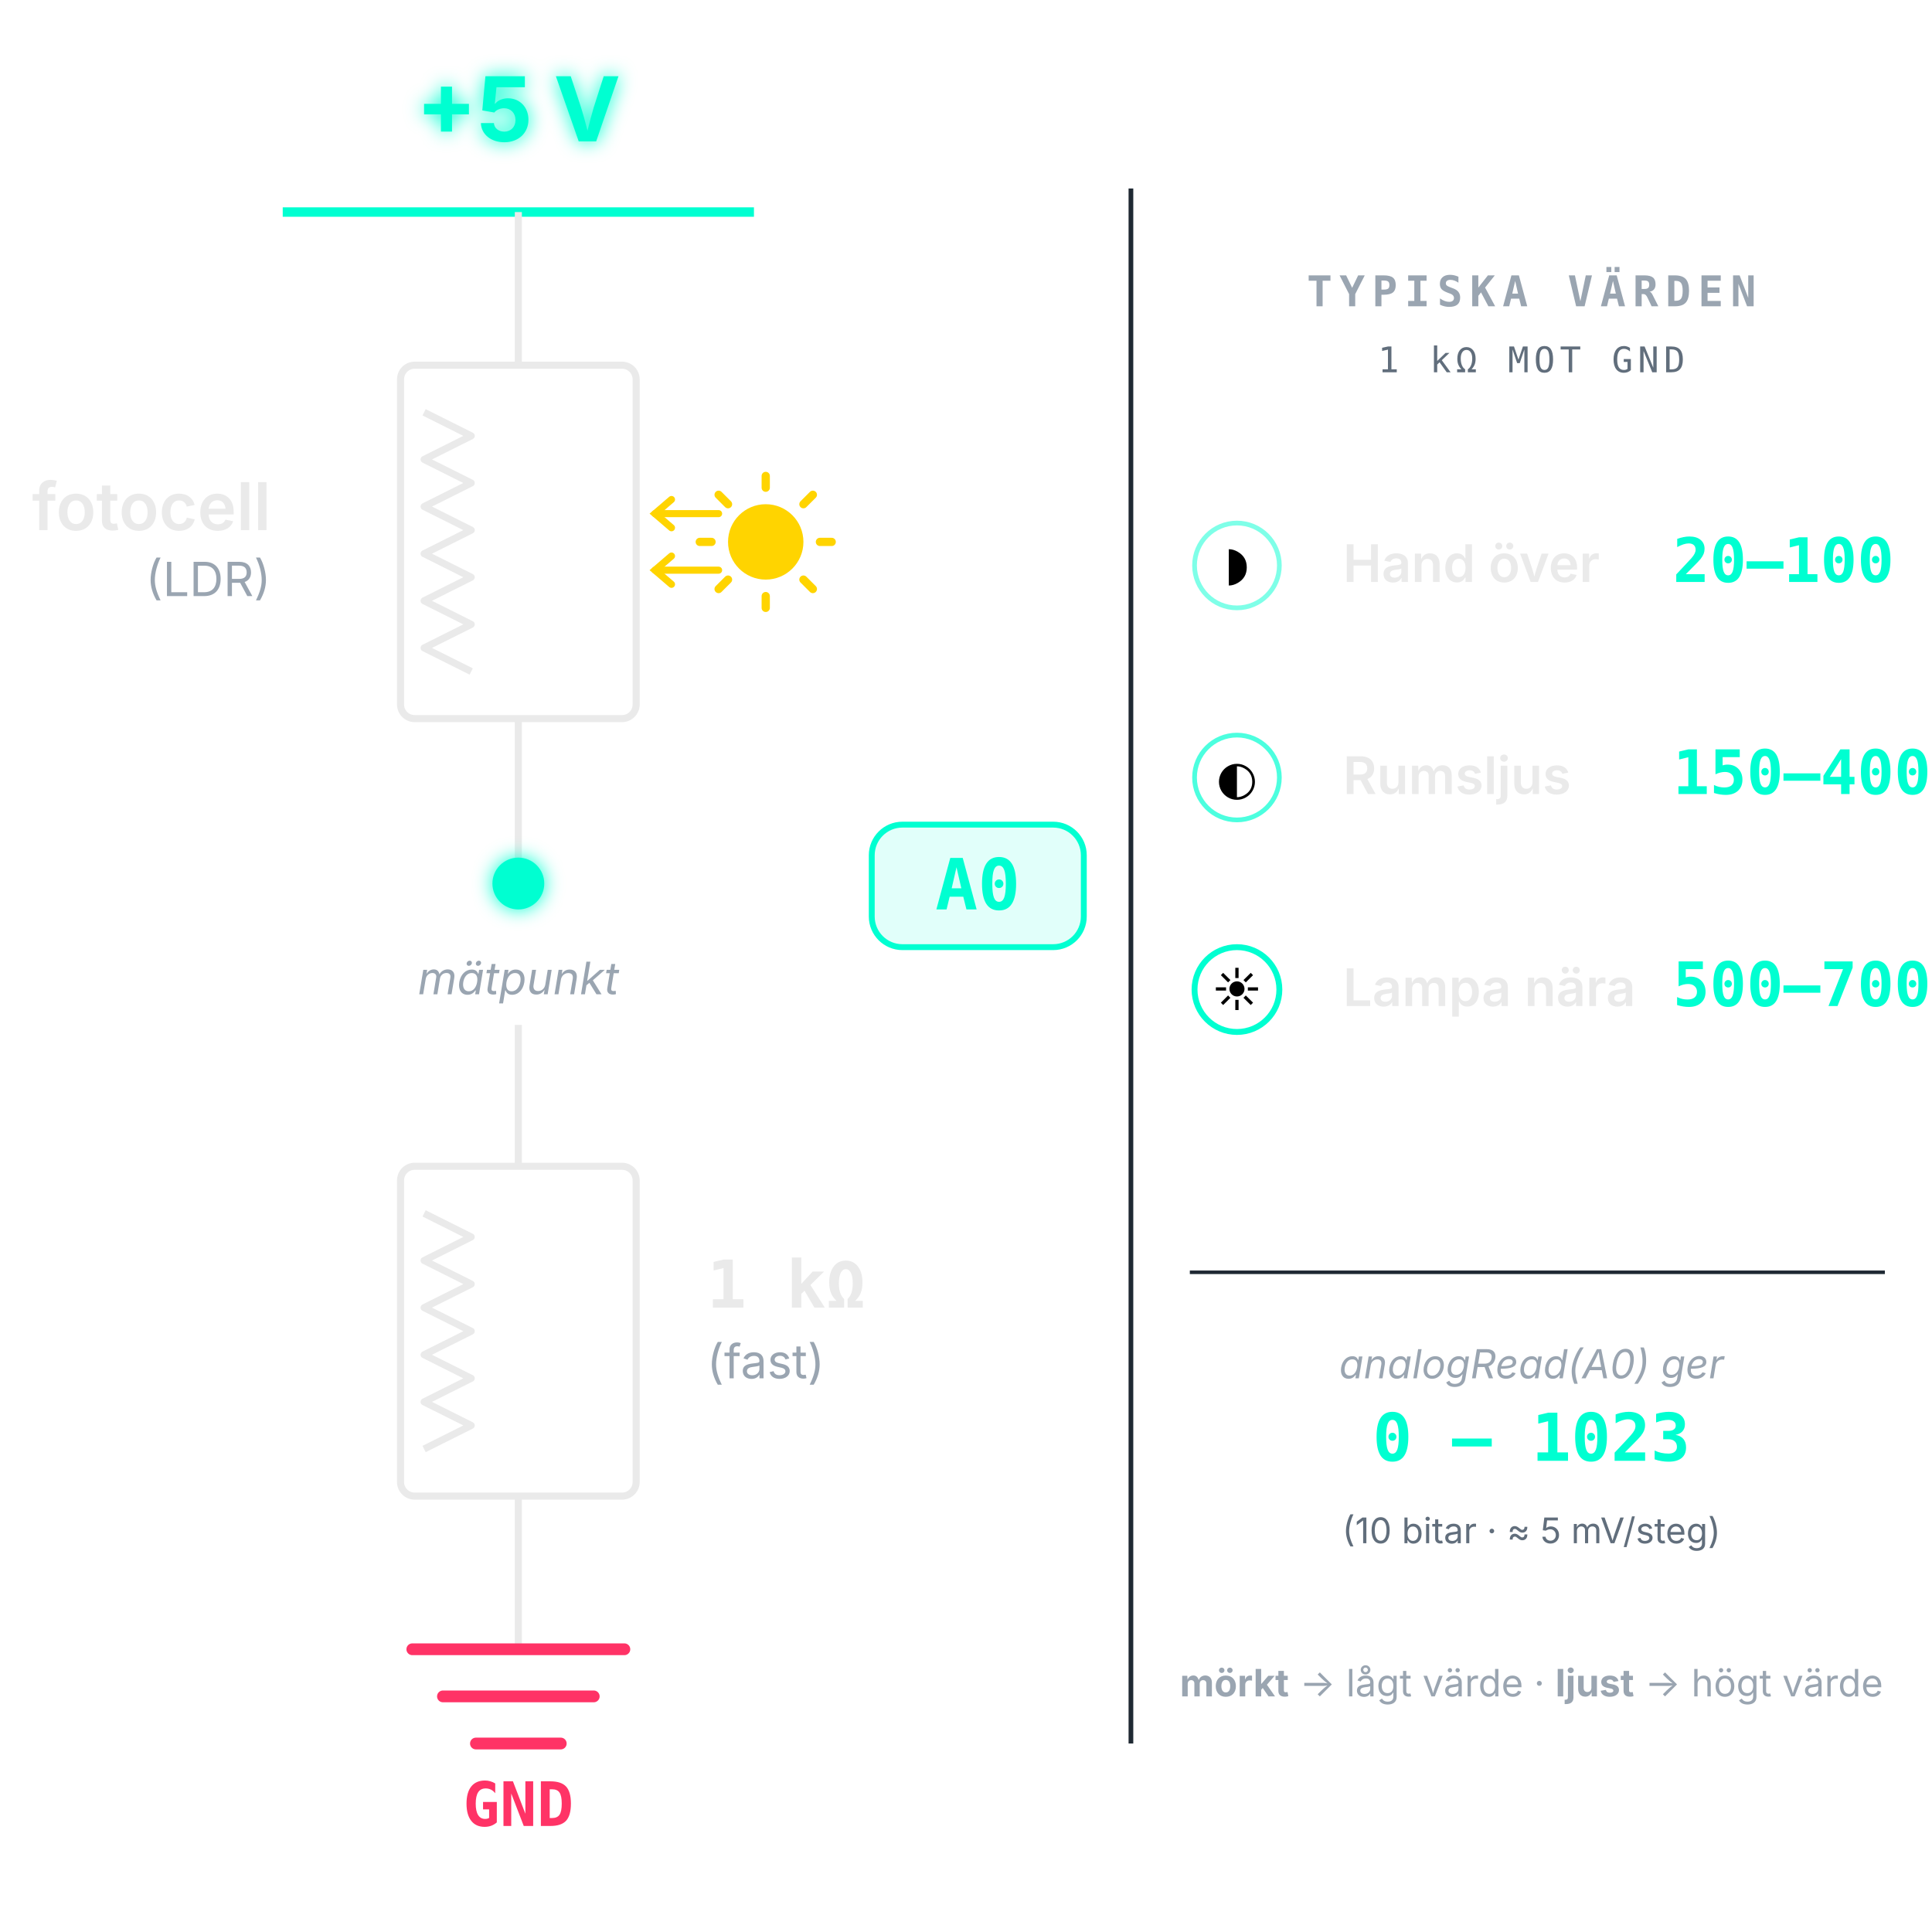
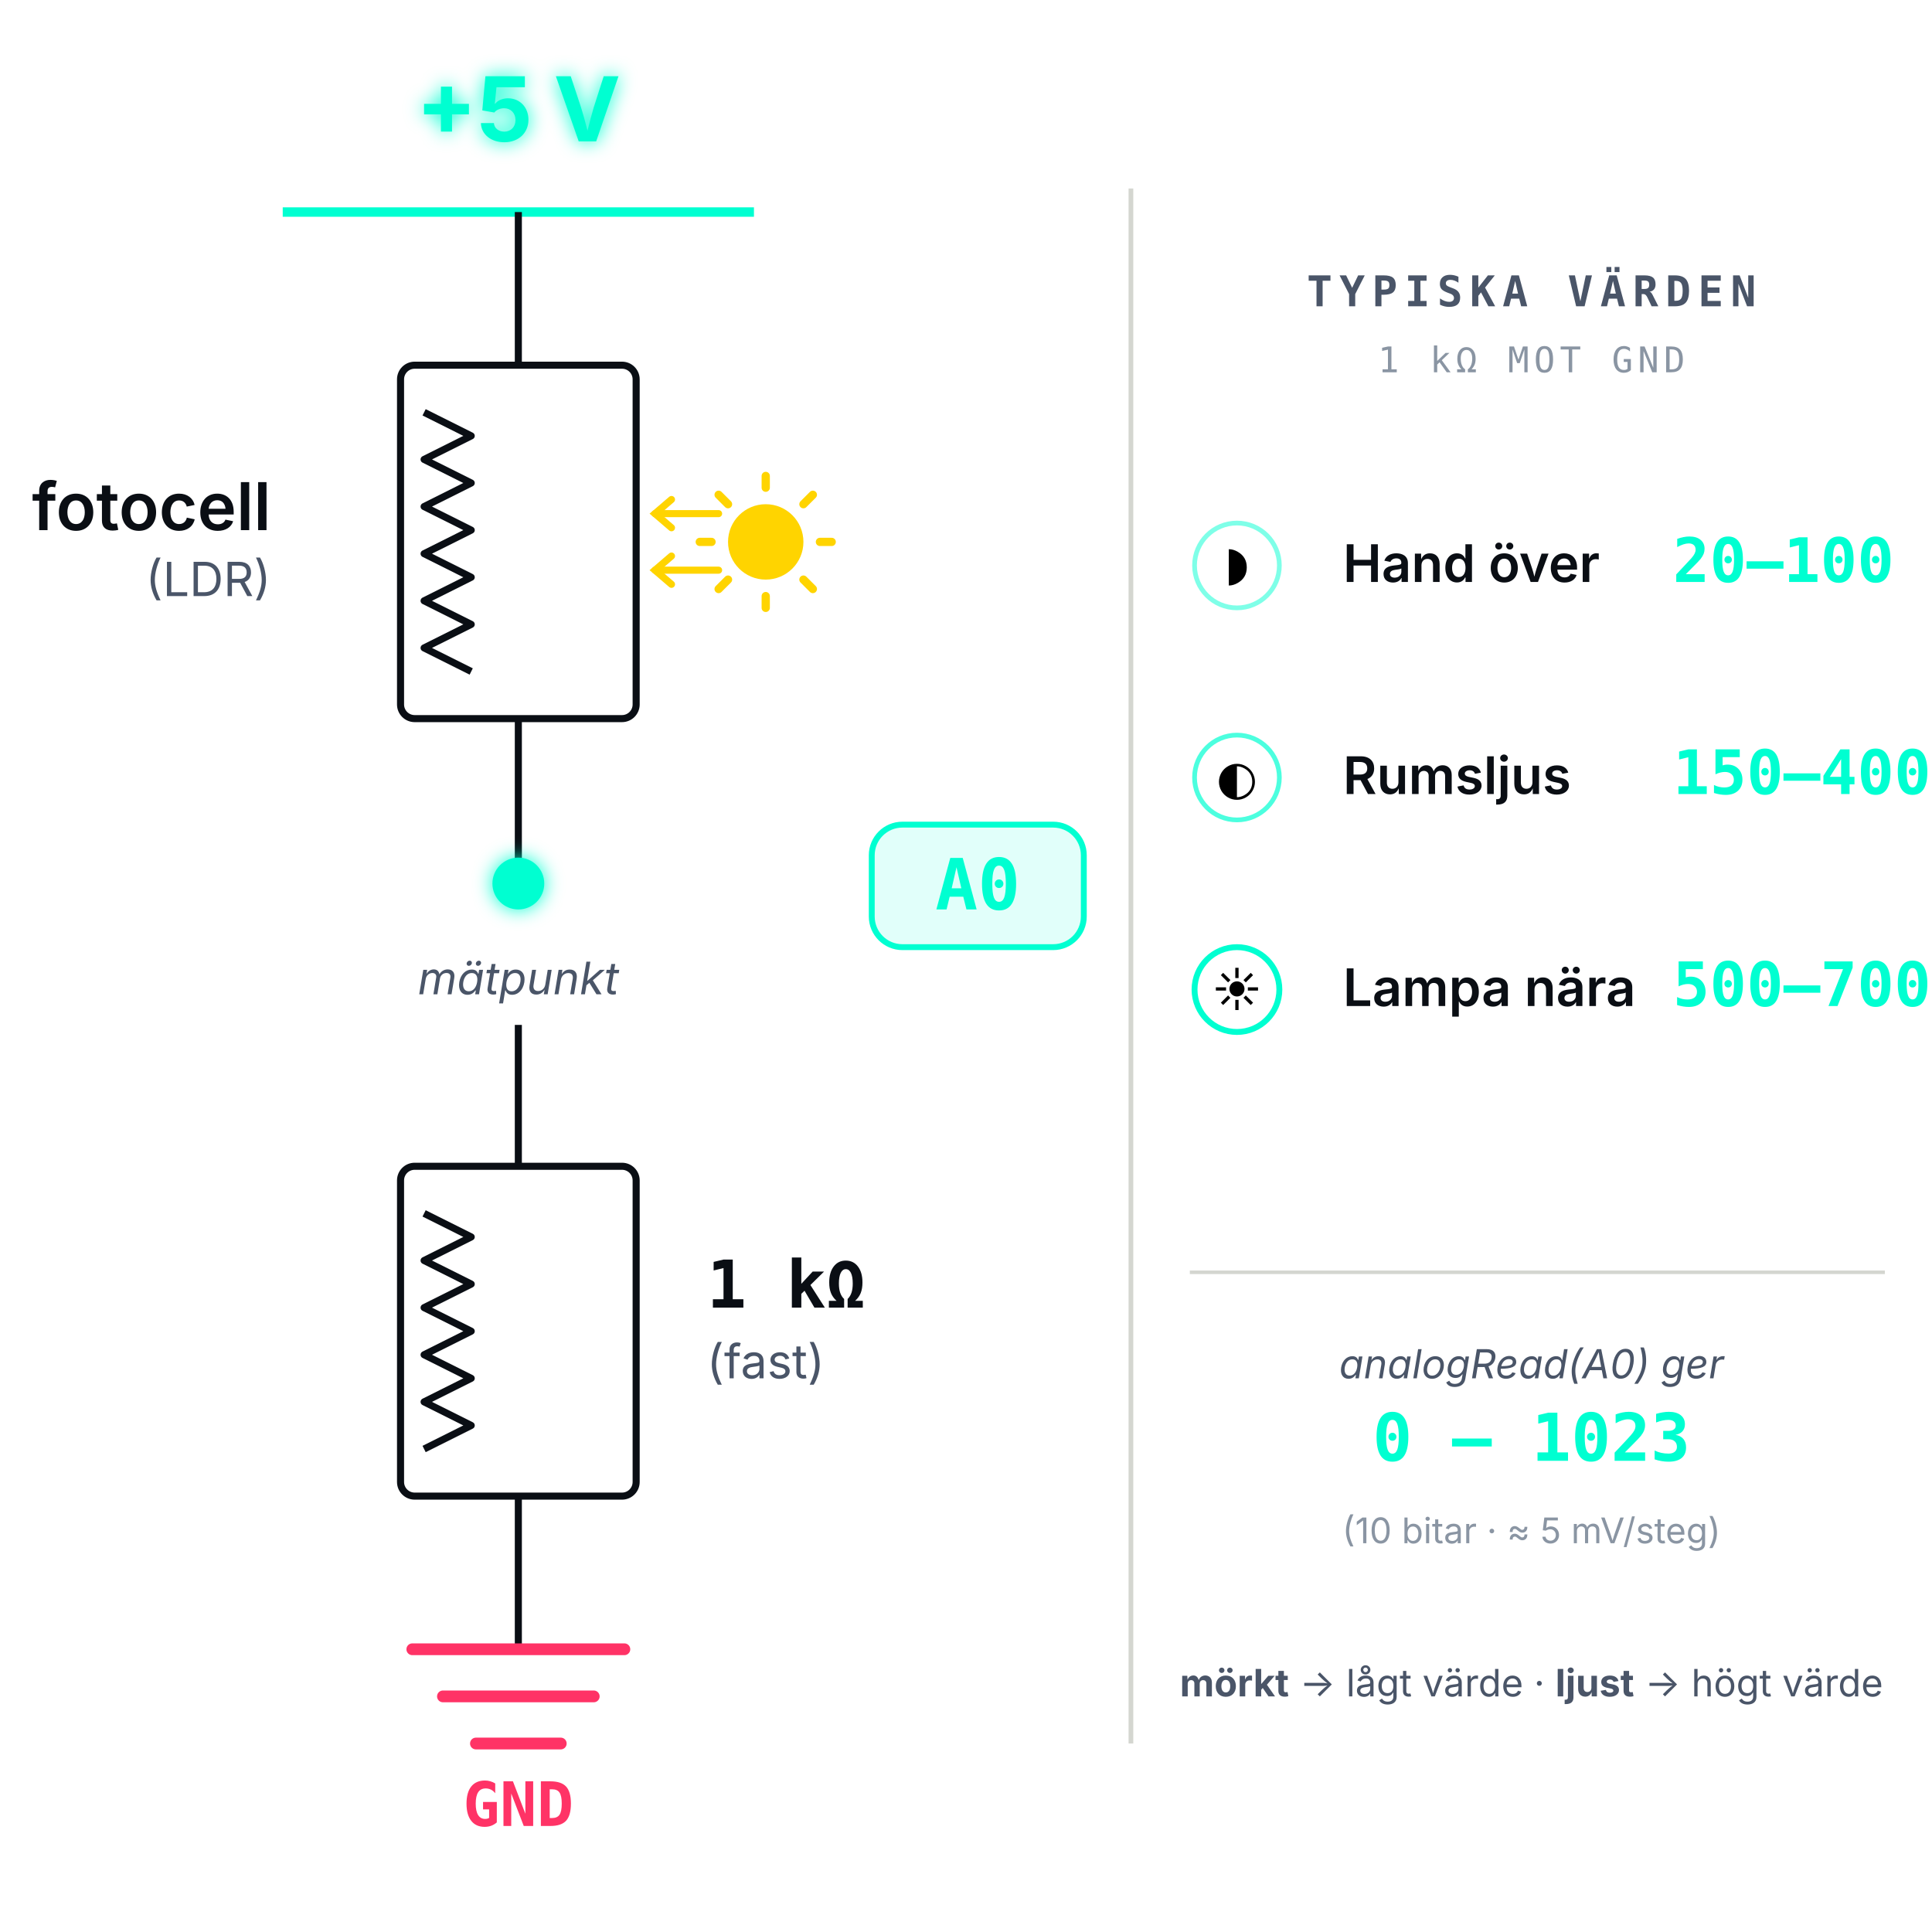
<svg xmlns="http://www.w3.org/2000/svg" viewBox="0 0 820 820" font-family="Inter, system-ui, sans-serif">
  <defs>
    <filter id="cyanGlow" x="-50%" y="-50%" width="200%" height="200%">
      <feGaussianBlur stdDeviation="4" result="blur" />
      <feMerge>
        <feMergeNode in="blur" />
        <feMergeNode in="SourceGraphic" />
      </feMerge>
    </filter>
    <g id="sunRays">
      <circle cx="0" cy="0" r="16" fill="#ffd400" />
      <g stroke="#ffd400" stroke-width="3.5" stroke-linecap="round">
        <line x1="0" y1="-28" x2="0" y2="-23" />
        <line x1="0" y1="23" x2="0" y2="28" />
        <line x1="-28" y1="0" x2="-23" y2="0" />
        <line x1="23" y1="0" x2="28" y2="0" />
        <line x1="-20" y1="-20" x2="-16" y2="-16" />
        <line x1="16" y1="16" x2="20" y2="20" />
        <line x1="-20" y1="20" x2="-16" y2="16" />
        <line x1="16" y1="-16" x2="20" y2="-20" />
      </g>
    </g>
  </defs>
  <text x="220" y="60" text-anchor="middle" font-size="38" font-weight="700" fill="#00ffd1" filter="url(#cyanGlow)">+5 V</text>
  <line x1="120" y1="90" x2="320" y2="90" stroke="#00ffd1" stroke-width="4" />
-   <line x1="220" y1="90" x2="220" y2="155" stroke="#eaeaea" stroke-width="3" />
-   <rect x="170" y="155" width="100" height="150" rx="6" fill="none" stroke="#eaeaea" stroke-width="3" />
-   <polyline points="180,175 200,185 180,195 200,205 180,215 200,225 180,235 200,245 180,255 200,265 180,275 200,285" fill="none" stroke="#eaeaea" stroke-width="3" stroke-linejoin="round" />
+   <line x1="220" y1="90" x2="220" y2="155" stroke="#0a0e14" stroke-width="3" />
+   <rect x="170" y="155" width="100" height="150" rx="6" fill="none" stroke="#0a0e14" stroke-width="3" />
+   <polyline points="180,175 200,185 180,195 200,205 180,215 200,225 180,235 200,245 180,255 200,265 180,275 200,285" fill="none" stroke="#0a0e14" stroke-width="3" stroke-linejoin="round" />
  <g transform="translate(325 230)">
    <use href="#sunRays" />
  </g>
  <g stroke="#ffd400" stroke-width="3" stroke-linecap="round" fill="none">
    <line x1="305" y1="218" x2="278" y2="218" />
    <polyline points="285,212 278,218 285,224" />
    <line x1="305" y1="242" x2="278" y2="242" />
    <polyline points="285,236 278,242 285,248" />
  </g>
-   <text x="115" y="225" text-anchor="end" font-size="28" font-weight="600" fill="#eaeaea">fotocell</text>
-   <text x="115" y="253" text-anchor="end" font-size="20" fill="#9aa5b1">(LDR)</text>
-   <line x1="220" y1="305" x2="220" y2="375" stroke="#eaeaea" stroke-width="3" />
+   <text x="115" y="225" text-anchor="end" font-size="28" font-weight="600" fill="#0a0e14">fotocell</text>
+   <text x="115" y="253" text-anchor="end" font-size="20" fill="#4a5568">(LDR)</text>
+   <line x1="220" y1="305" x2="220" y2="375" stroke="#0a0e14" stroke-width="3" />
  <circle cx="220" cy="375" r="11" fill="#00ffd1" filter="url(#cyanGlow)" />
  <line x1="220" y1="375" x2="370" y2="375" stroke="#00ffd1" stroke-width="4" filter="url(#cyanGlow)" />
  <rect x="370" y="350" width="90" height="52" rx="13" fill="rgba(0,255,209,0.12)" stroke="#00ffd1" stroke-width="2.5" />
  <text x="415" y="386" text-anchor="middle" font-size="30" font-weight="700" fill="#00ffd1" font-family="JetBrains Mono, monospace">A0</text>
-   <text x="220" y="422" text-anchor="middle" font-size="19" font-style="italic" fill="#9aa5b1">mätpunkt</text>
-   <line x1="220" y1="435" x2="220" y2="495" stroke="#eaeaea" stroke-width="3" />
-   <rect x="170" y="495" width="100" height="140" rx="6" fill="none" stroke="#eaeaea" stroke-width="3" />
-   <polyline points="180,515 200,525 180,535 200,545 180,555 200,565 180,575 200,585 180,595 200,605 180,615" fill="none" stroke="#eaeaea" stroke-width="3" stroke-linejoin="round" />
-   <text x="300" y="555" font-size="28" font-weight="600" fill="#eaeaea" font-family="JetBrains Mono, monospace">1 kΩ</text>
-   <text x="300" y="585" font-size="20" fill="#9aa5b1">(fast)</text>
-   <line x1="220" y1="635" x2="220" y2="700" stroke="#eaeaea" stroke-width="3" />
+   <text x="220" y="422" text-anchor="middle" font-size="19" font-style="italic" fill="#4a5568">mätpunkt</text>
+   <line x1="220" y1="435" x2="220" y2="495" stroke="#0a0e14" stroke-width="3" />
+   <rect x="170" y="495" width="100" height="140" rx="6" fill="none" stroke="#0a0e14" stroke-width="3" />
+   <polyline points="180,515 200,525 180,535 200,545 180,555 200,565 180,575 200,585 180,595 200,605 180,615" fill="none" stroke="#0a0e14" stroke-width="3" stroke-linejoin="round" />
+   <text x="300" y="555" font-size="28" font-weight="600" fill="#0a0e14" font-family="JetBrains Mono, monospace">1 kΩ</text>
+   <text x="300" y="585" font-size="20" fill="#4a5568">(fast)</text>
+   <line x1="220" y1="635" x2="220" y2="700" stroke="#0a0e14" stroke-width="3" />
  <g stroke="#ff3366" stroke-width="5" stroke-linecap="round">
    <line x1="175" y1="700" x2="265" y2="700" />
    <line x1="188" y1="720" x2="252" y2="720" />
    <line x1="202" y1="740" x2="238" y2="740" />
  </g>
  <text x="220" y="775" text-anchor="middle" font-size="26" font-weight="700" fill="#ff3366" font-family="JetBrains Mono, monospace">GND</text>
-   <line x1="480" y1="80" x2="480" y2="740" stroke="#1f2933" stroke-width="2" />
-   <text x="650" y="130" text-anchor="middle" font-size="18" font-weight="700" fill="#9aa5b1" letter-spacing="3" font-family="JetBrains Mono, monospace">TYPISKA VÄRDEN</text>
-   <text x="650" y="158" text-anchor="middle" font-size="15" fill="#616e7c" letter-spacing="2" font-family="JetBrains Mono, monospace">1 kΩ MOT GND</text>
+   <line x1="480" y1="80" x2="480" y2="740" stroke="#d4d6d0" stroke-width="2" />
+   <text x="650" y="130" text-anchor="middle" font-size="18" font-weight="700" fill="#4a5568" letter-spacing="3" font-family="JetBrains Mono, monospace">TYPISKA VÄRDEN</text>
+   <text x="650" y="158" text-anchor="middle" font-size="15" fill="#8a95a3" letter-spacing="2" font-family="JetBrains Mono, monospace">1 kΩ MOT GND</text>
  <g transform="translate(0, 240)">
    <circle cx="525" cy="0" r="18" fill="none" stroke="#00ffd1" stroke-width="2" opacity="0.5" />
    <text x="525" y="6" text-anchor="middle" font-size="20">◗</text>
-     <text x="570" y="7" font-size="22" font-weight="600" fill="#eaeaea">Hand över</text>
+     <text x="570" y="7" font-size="22" font-weight="600" fill="#0a0e14">Hand över</text>
    <text x="710" y="7" font-size="26" font-weight="700" fill="#00ffd1" font-family="JetBrains Mono, monospace">20–100</text>
  </g>
  <g transform="translate(0, 330)">
    <circle cx="525" cy="0" r="18" fill="none" stroke="#00ffd1" stroke-width="2" opacity="0.7" />
    <text x="525" y="7" text-anchor="middle" font-size="20">◐</text>
-     <text x="570" y="7" font-size="22" font-weight="600" fill="#eaeaea">Rumsljus</text>
+     <text x="570" y="7" font-size="22" font-weight="600" fill="#0a0e14">Rumsljus</text>
    <text x="710" y="7" font-size="26" font-weight="700" fill="#00ffd1" font-family="JetBrains Mono, monospace">150–400</text>
  </g>
  <g transform="translate(0, 420)">
    <circle cx="525" cy="0" r="18" fill="none" stroke="#00ffd1" stroke-width="2.5" />
    <text x="525" y="7" text-anchor="middle" font-size="20">☀</text>
-     <text x="570" y="7" font-size="22" font-weight="600" fill="#eaeaea">Lampa nära</text>
+     <text x="570" y="7" font-size="22" font-weight="600" fill="#0a0e14">Lampa nära</text>
    <text x="710" y="7" font-size="26" font-weight="700" fill="#00ffd1" font-family="JetBrains Mono, monospace">500–700</text>
  </g>
-   <line x1="505" y1="540" x2="800" y2="540" stroke="#1f2933" stroke-width="1.5" />
-   <text x="650" y="585" text-anchor="middle" font-size="17" font-style="italic" fill="#9aa5b1">analogRead(A0) ger</text>
+   <line x1="505" y1="540" x2="800" y2="540" stroke="#d4d6d0" stroke-width="1.5" />
+   <text x="650" y="585" text-anchor="middle" font-size="17" font-style="italic" fill="#4a5568">analogRead(A0) ger</text>
  <text x="650" y="620" text-anchor="middle" font-size="28" font-weight="700" fill="#00ffd1" font-family="JetBrains Mono, monospace">0 – 1023</text>
-   <text x="650" y="655" text-anchor="middle" font-size="15" fill="#616e7c">(10 bitar · ≈ 5 mV/steg)</text>
-   <text x="650" y="720" text-anchor="middle" font-size="16" fill="#9aa5b1">
+   <text x="650" y="655" text-anchor="middle" font-size="15" fill="#8a95a3">(10 bitar · ≈ 5 mV/steg)</text>
+   <text x="650" y="720" text-anchor="middle" font-size="16" fill="#4a5568">
    <tspan font-weight="700">mörkt</tspan> → lågt värde  ·  <tspan font-weight="700">ljust</tspan> → högt värde</text>
</svg>
